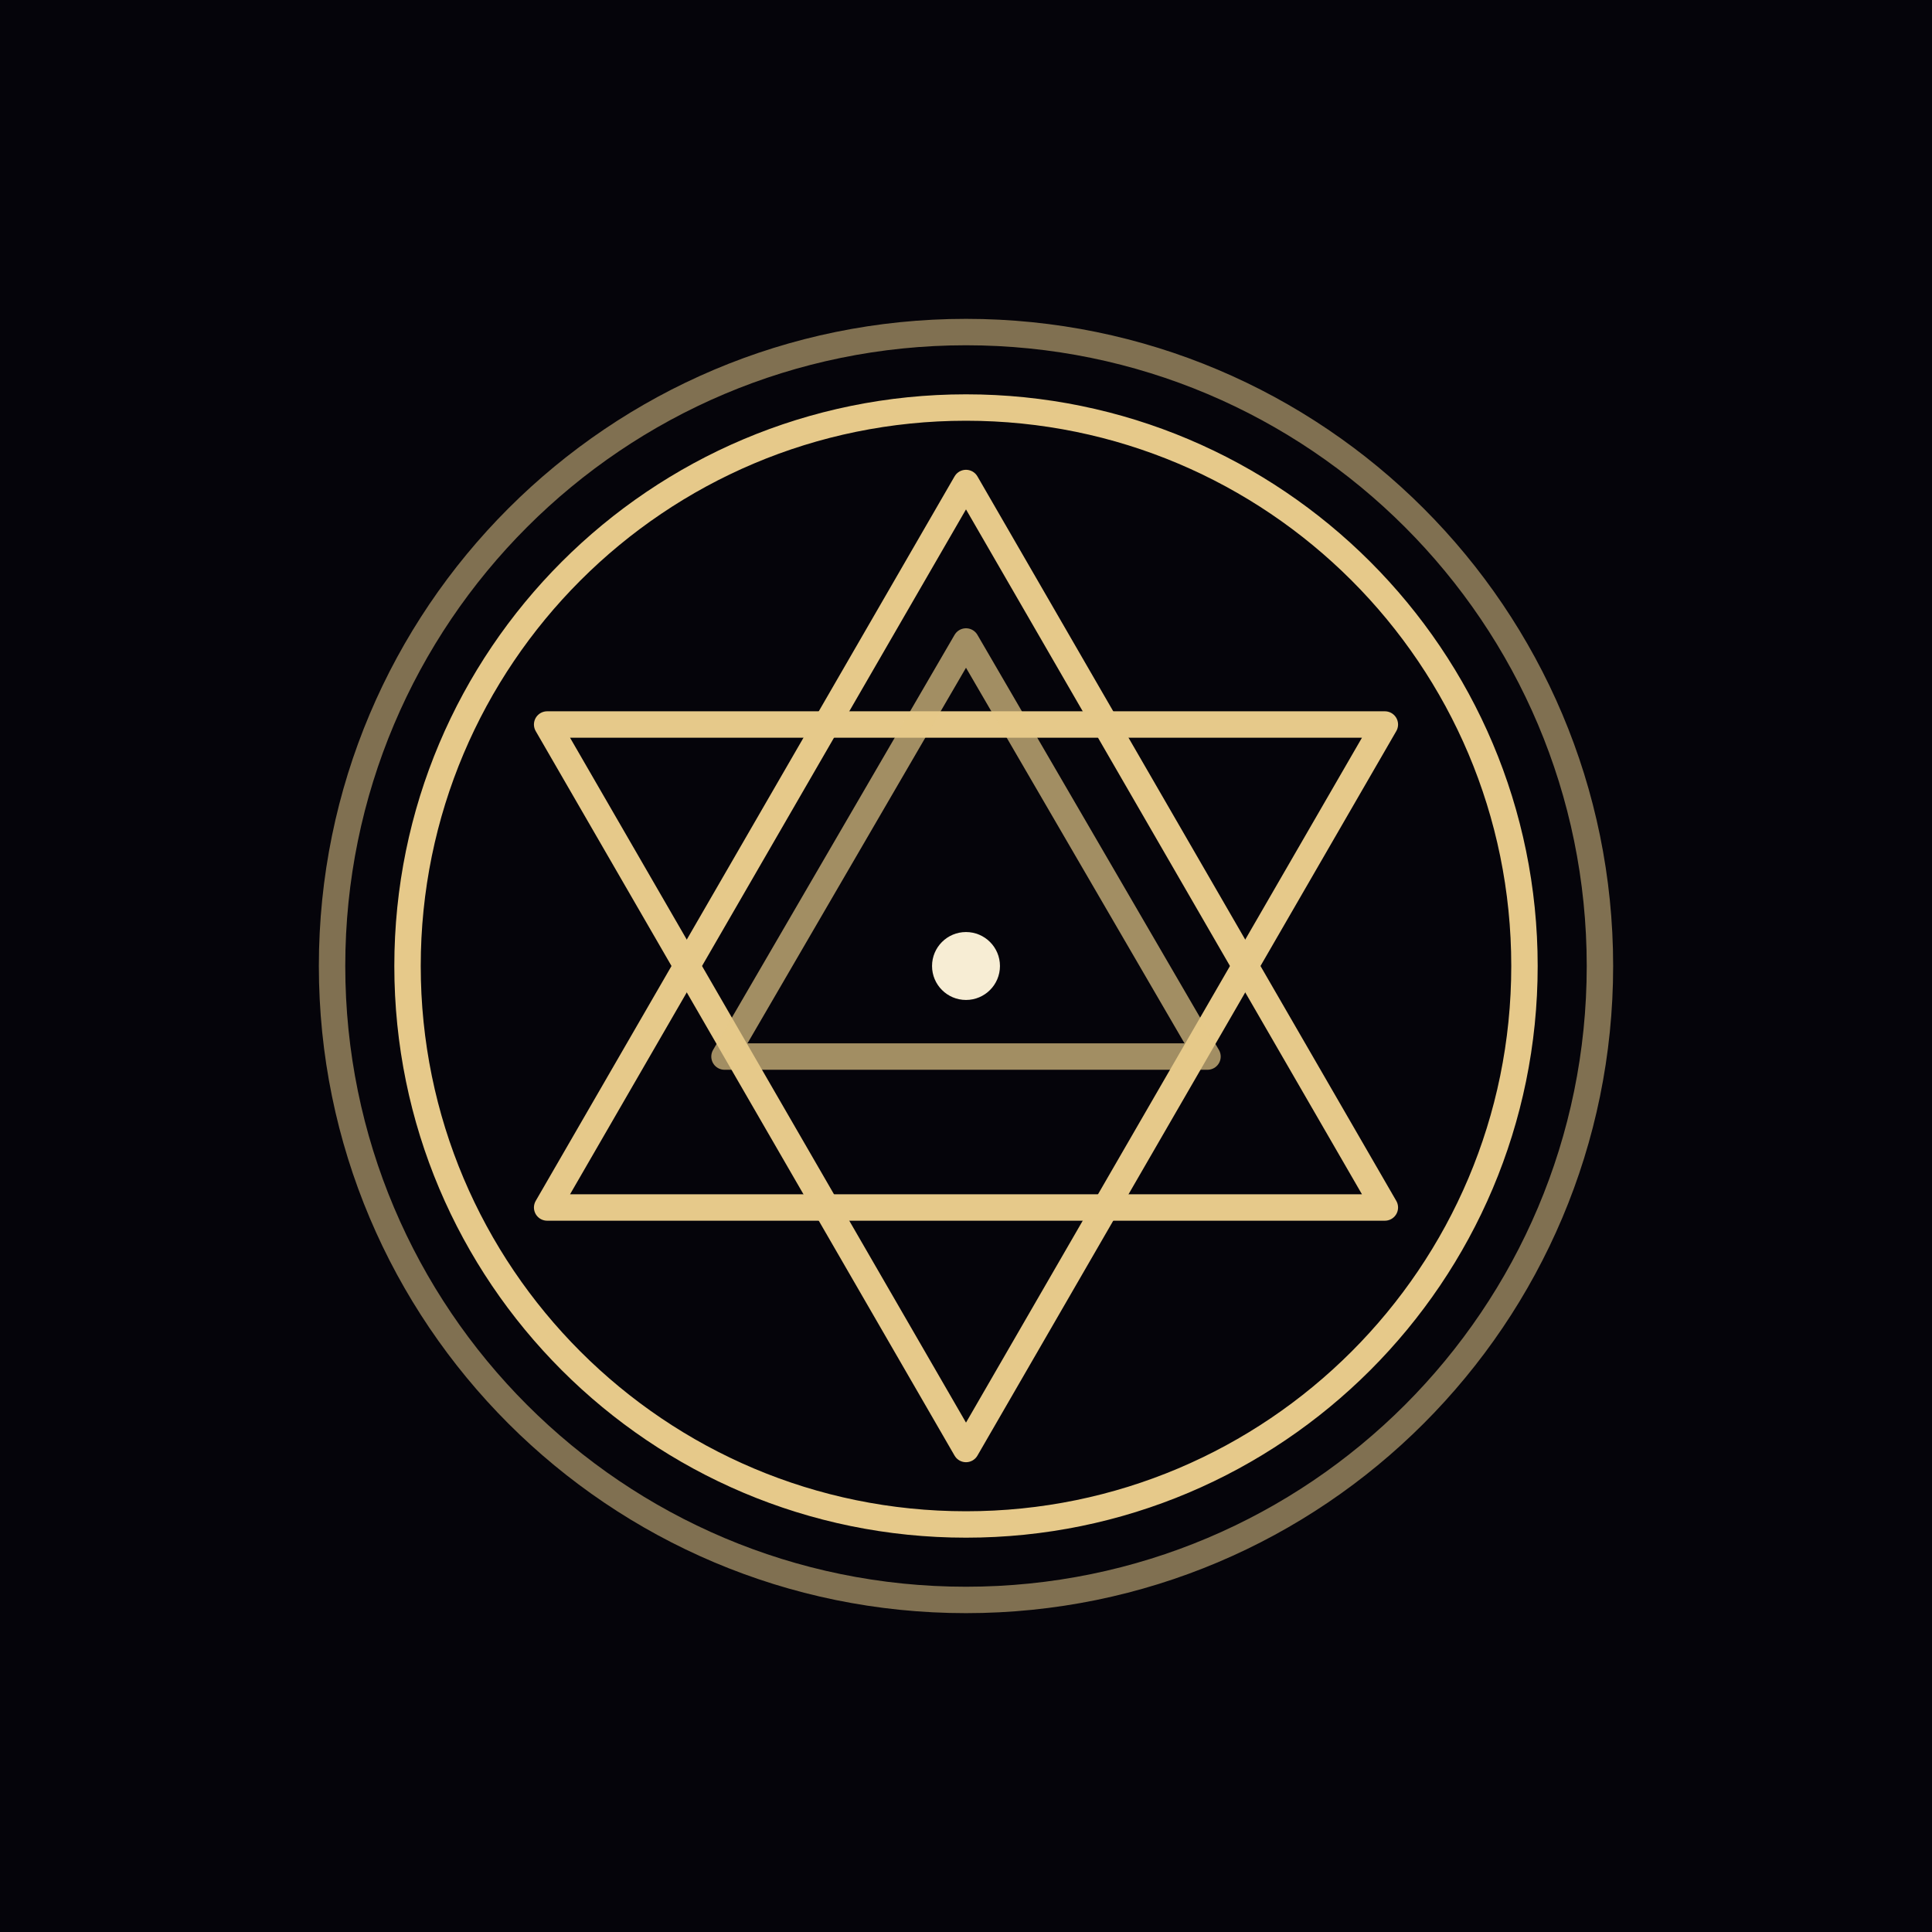
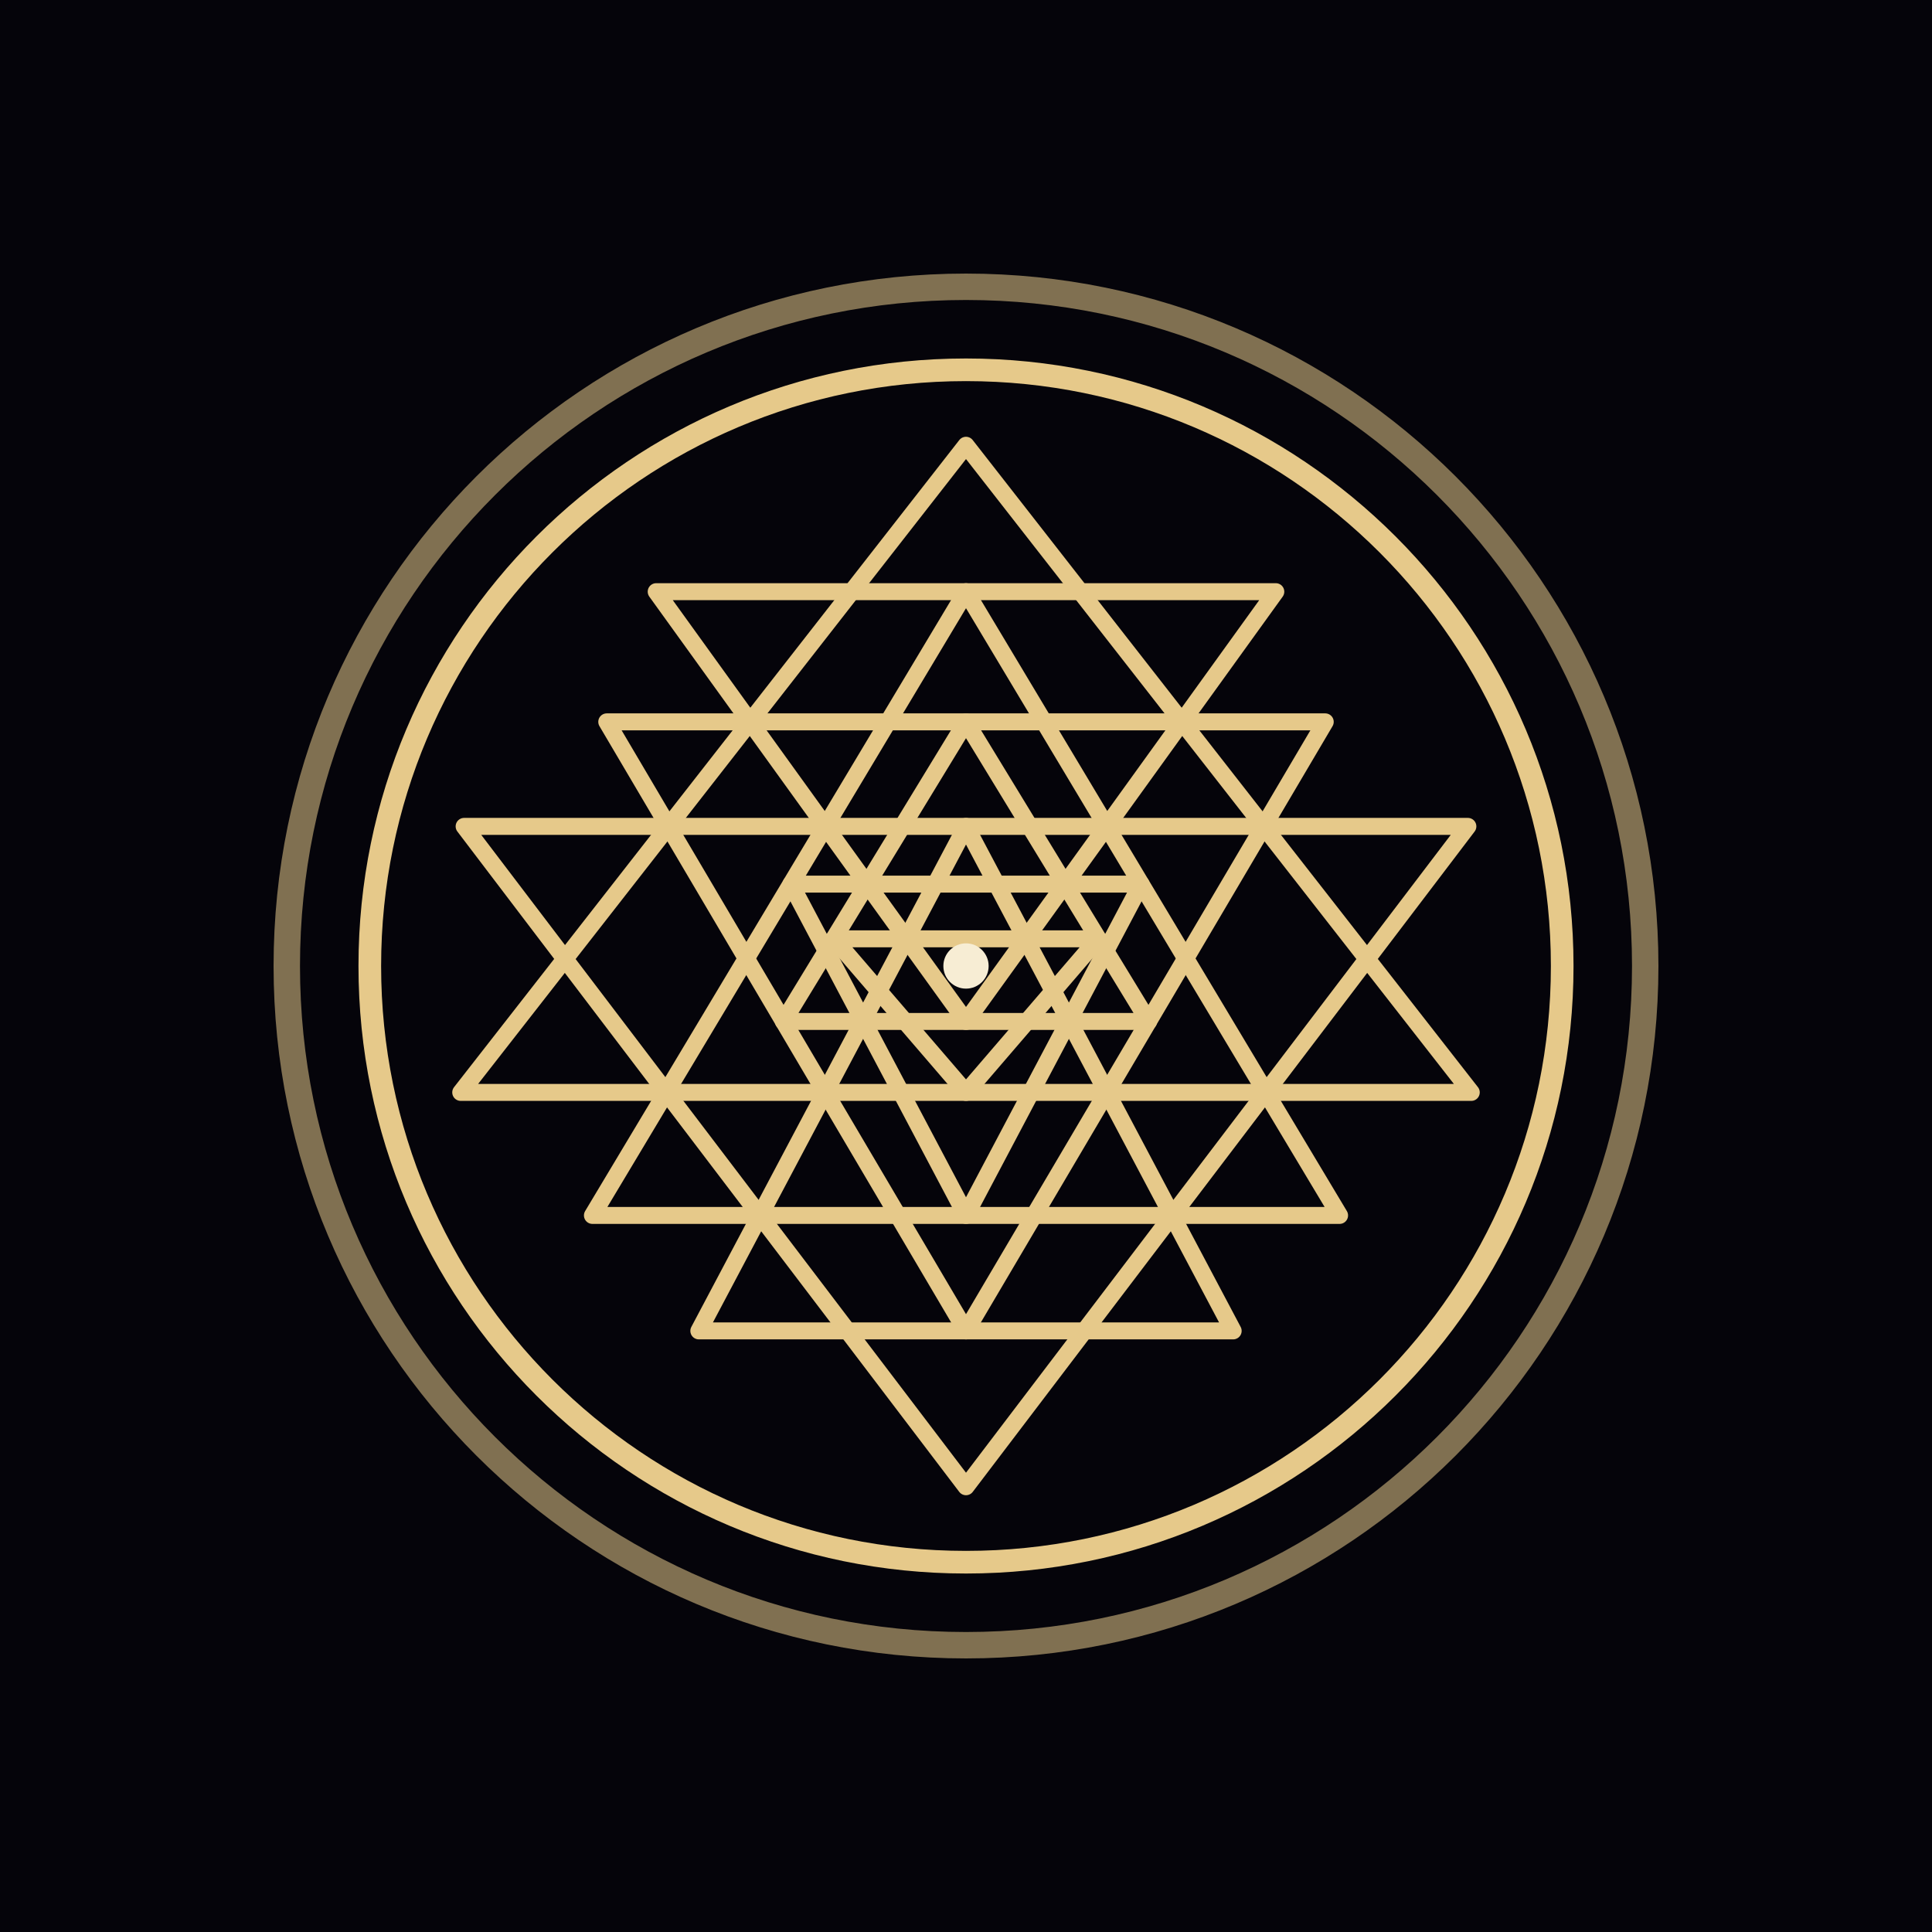
<svg xmlns="http://www.w3.org/2000/svg" viewBox="0 0 512 512">
  <rect width="512" height="512" fill="#05040a" />
-   <g fill="none" stroke="#e6c98a" stroke-width="7" stroke-linejoin="round">
-     <circle cx="256" cy="256" r="168" stroke-opacity="0.55" />
-     <circle cx="256" cy="256" r="148" />
-     <path d="M256 128 L367 320 L145 320 Z" />
-     <path d="M256 384 L145 192 L367 192 Z" />
-     <path d="M256 170 L320 280 L192 280 Z" stroke-opacity="0.7" />
+   <g fill="none" stroke="#e6c98a" stroke-linejoin="round">
+     <circle cx="256" cy="256" r="180" stroke-width="7" stroke-opacity="0.55" />
+     <circle cx="256" cy="256" r="158" stroke-width="6" />
  </g>
-   <circle cx="256" cy="256" r="9" fill="#f7edd4" />
+   <g fill="none" stroke="#e6c98a" stroke-width="4.5" stroke-linejoin="round">
+     <path d="M123.0 219.0 L389.0 219.0 L256.0 394.0 Z" />
+     <path d="M122.1 289.5 L389.9 289.5 L256.0 118.0 Z" />
+     <path d="M185.2 352.7 L326.8 352.7 L256.0 219.0 Z" />
+     <path d="M157.0 322.1 L355.0 322.1 L256.0 156.8 Z" />
+     <path d="M173.9 156.8 L338.1 156.8 L256.0 270.7 Z" />
+     <path d="M160.8 191.3 L351.2 191.3 L256.0 352.7 Z" />
+     <path d="M207.6 270.7 L304.4 270.7 L256.0 191.3 Z" />
+     <path d="M209.6 234.3 L302.4 234.3 L256.0 322.1 Z" />
+     <path d="M221.0 248.8 L291.0 248.8 L256.0 289.5 Z" />
+   </g>
+   <circle cx="256" cy="256" r="6" fill="#f7edd4" />
</svg>
